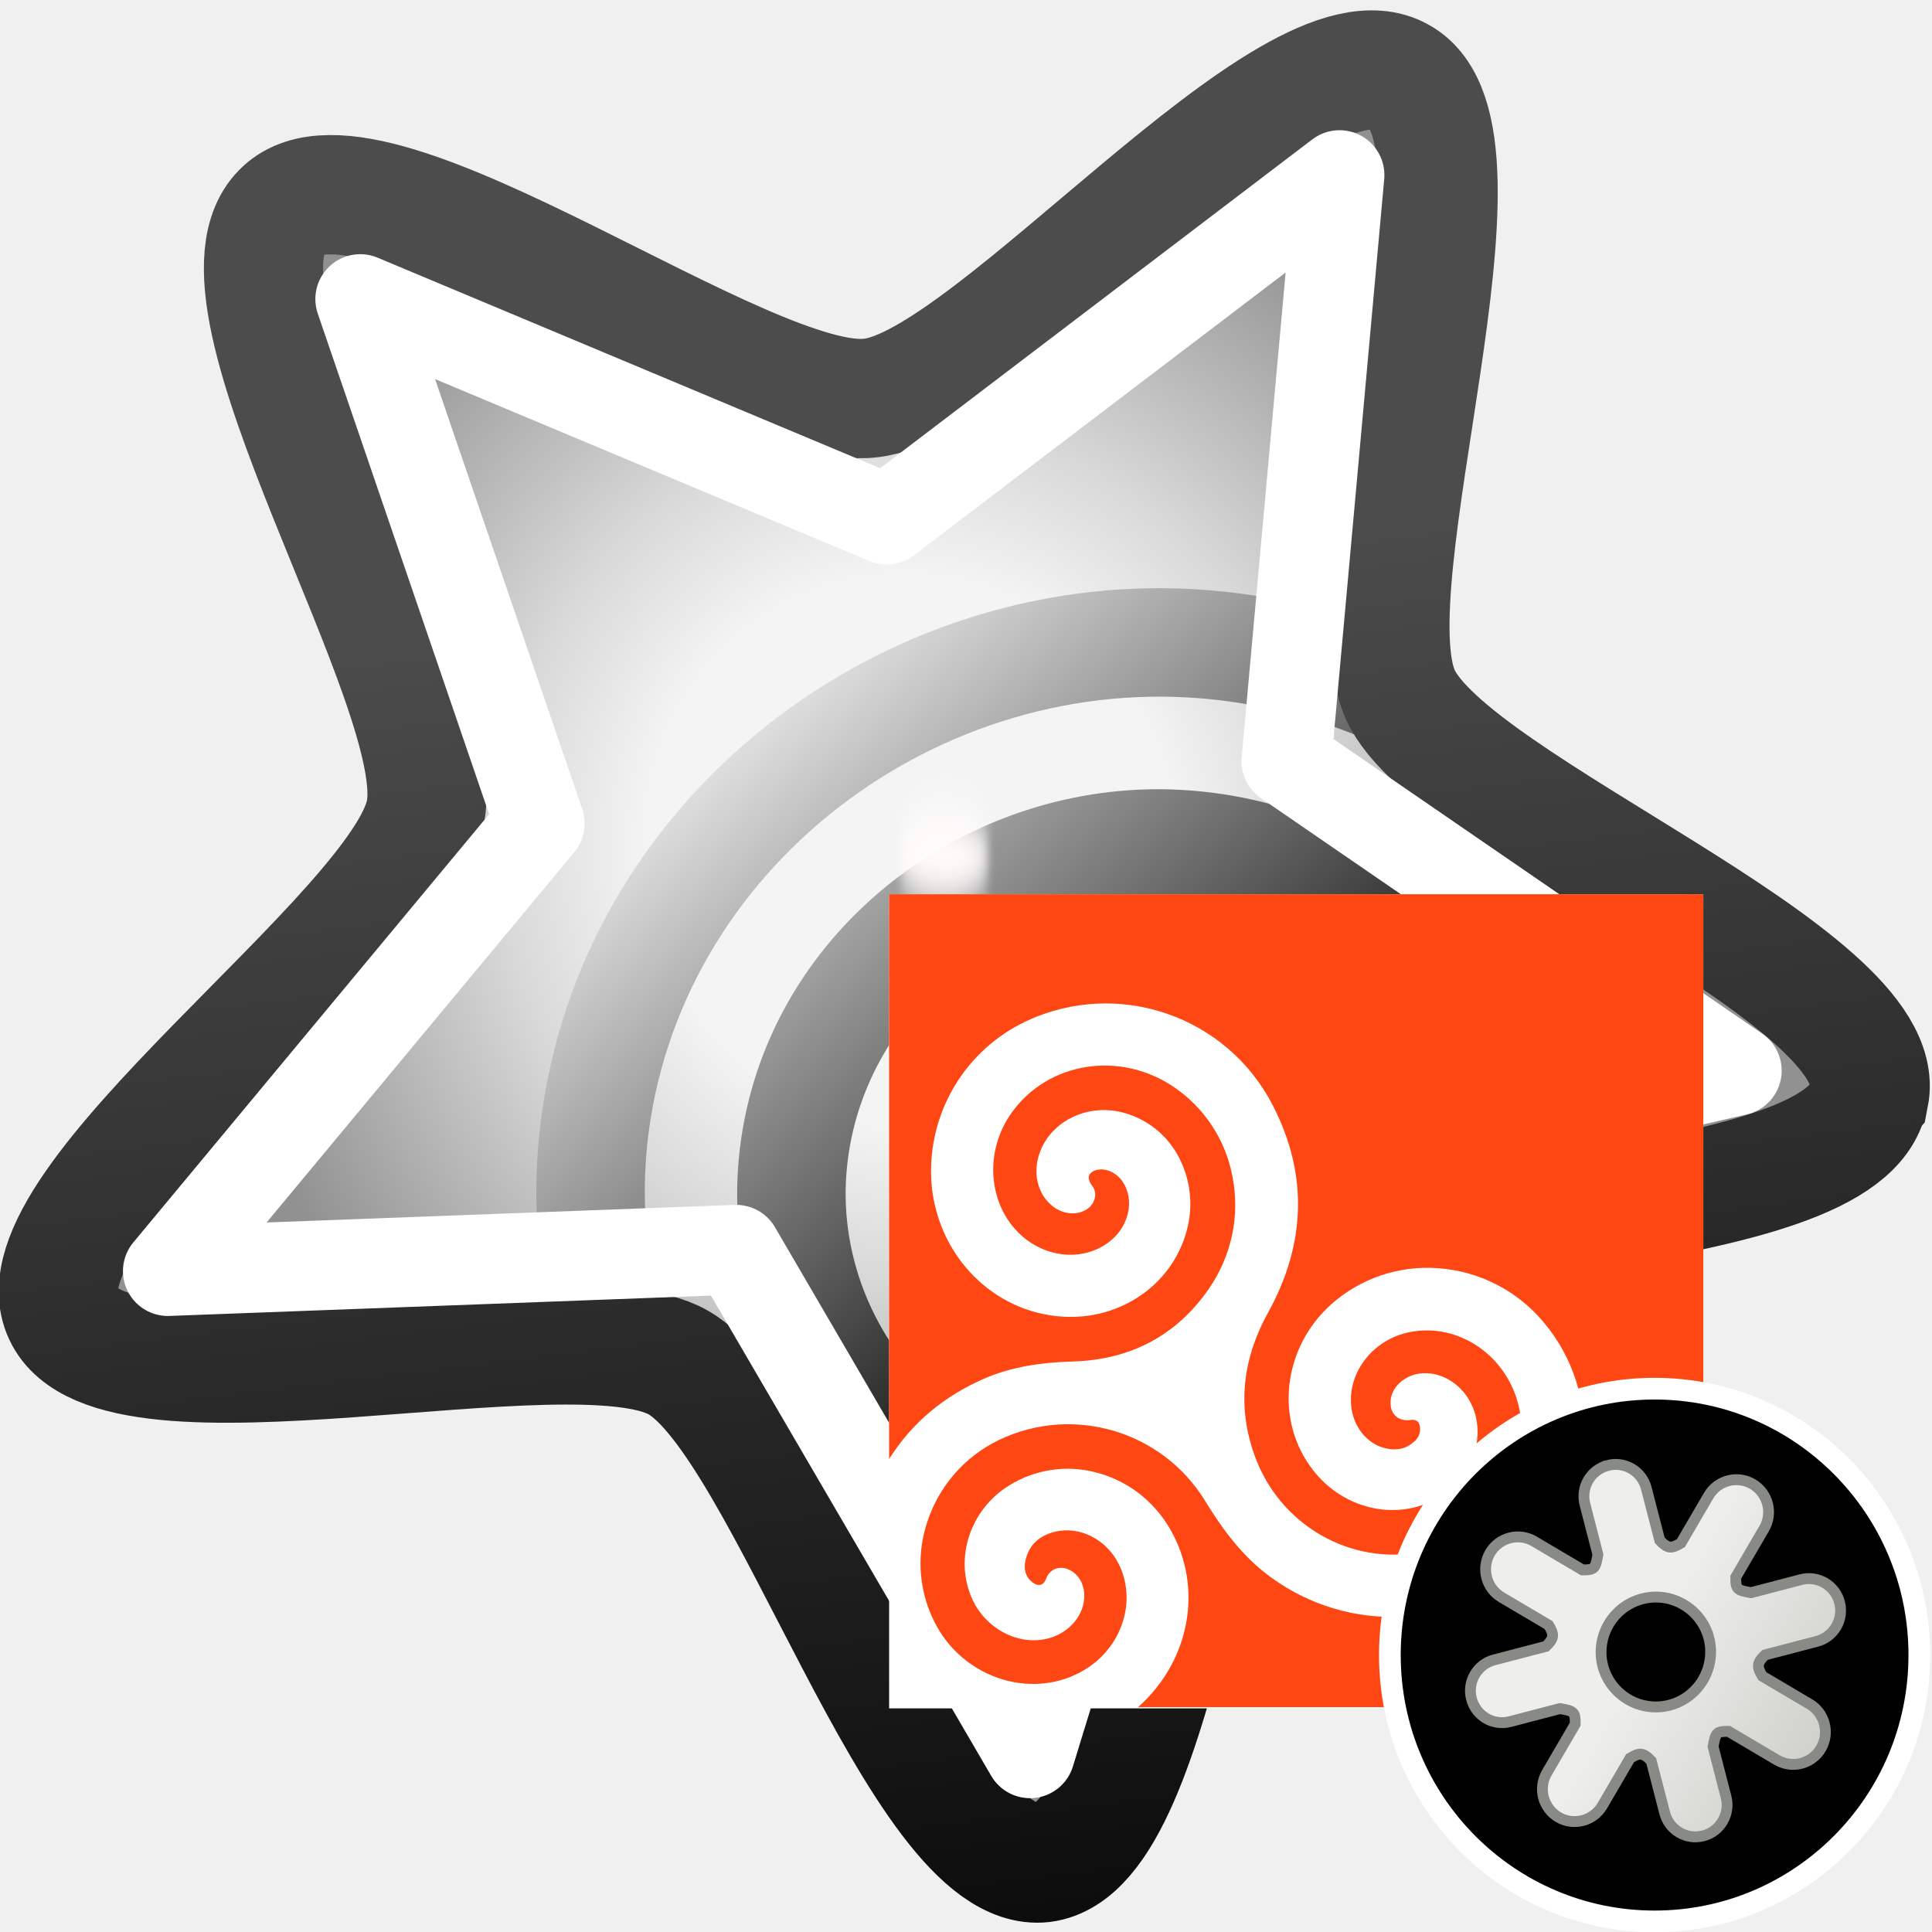
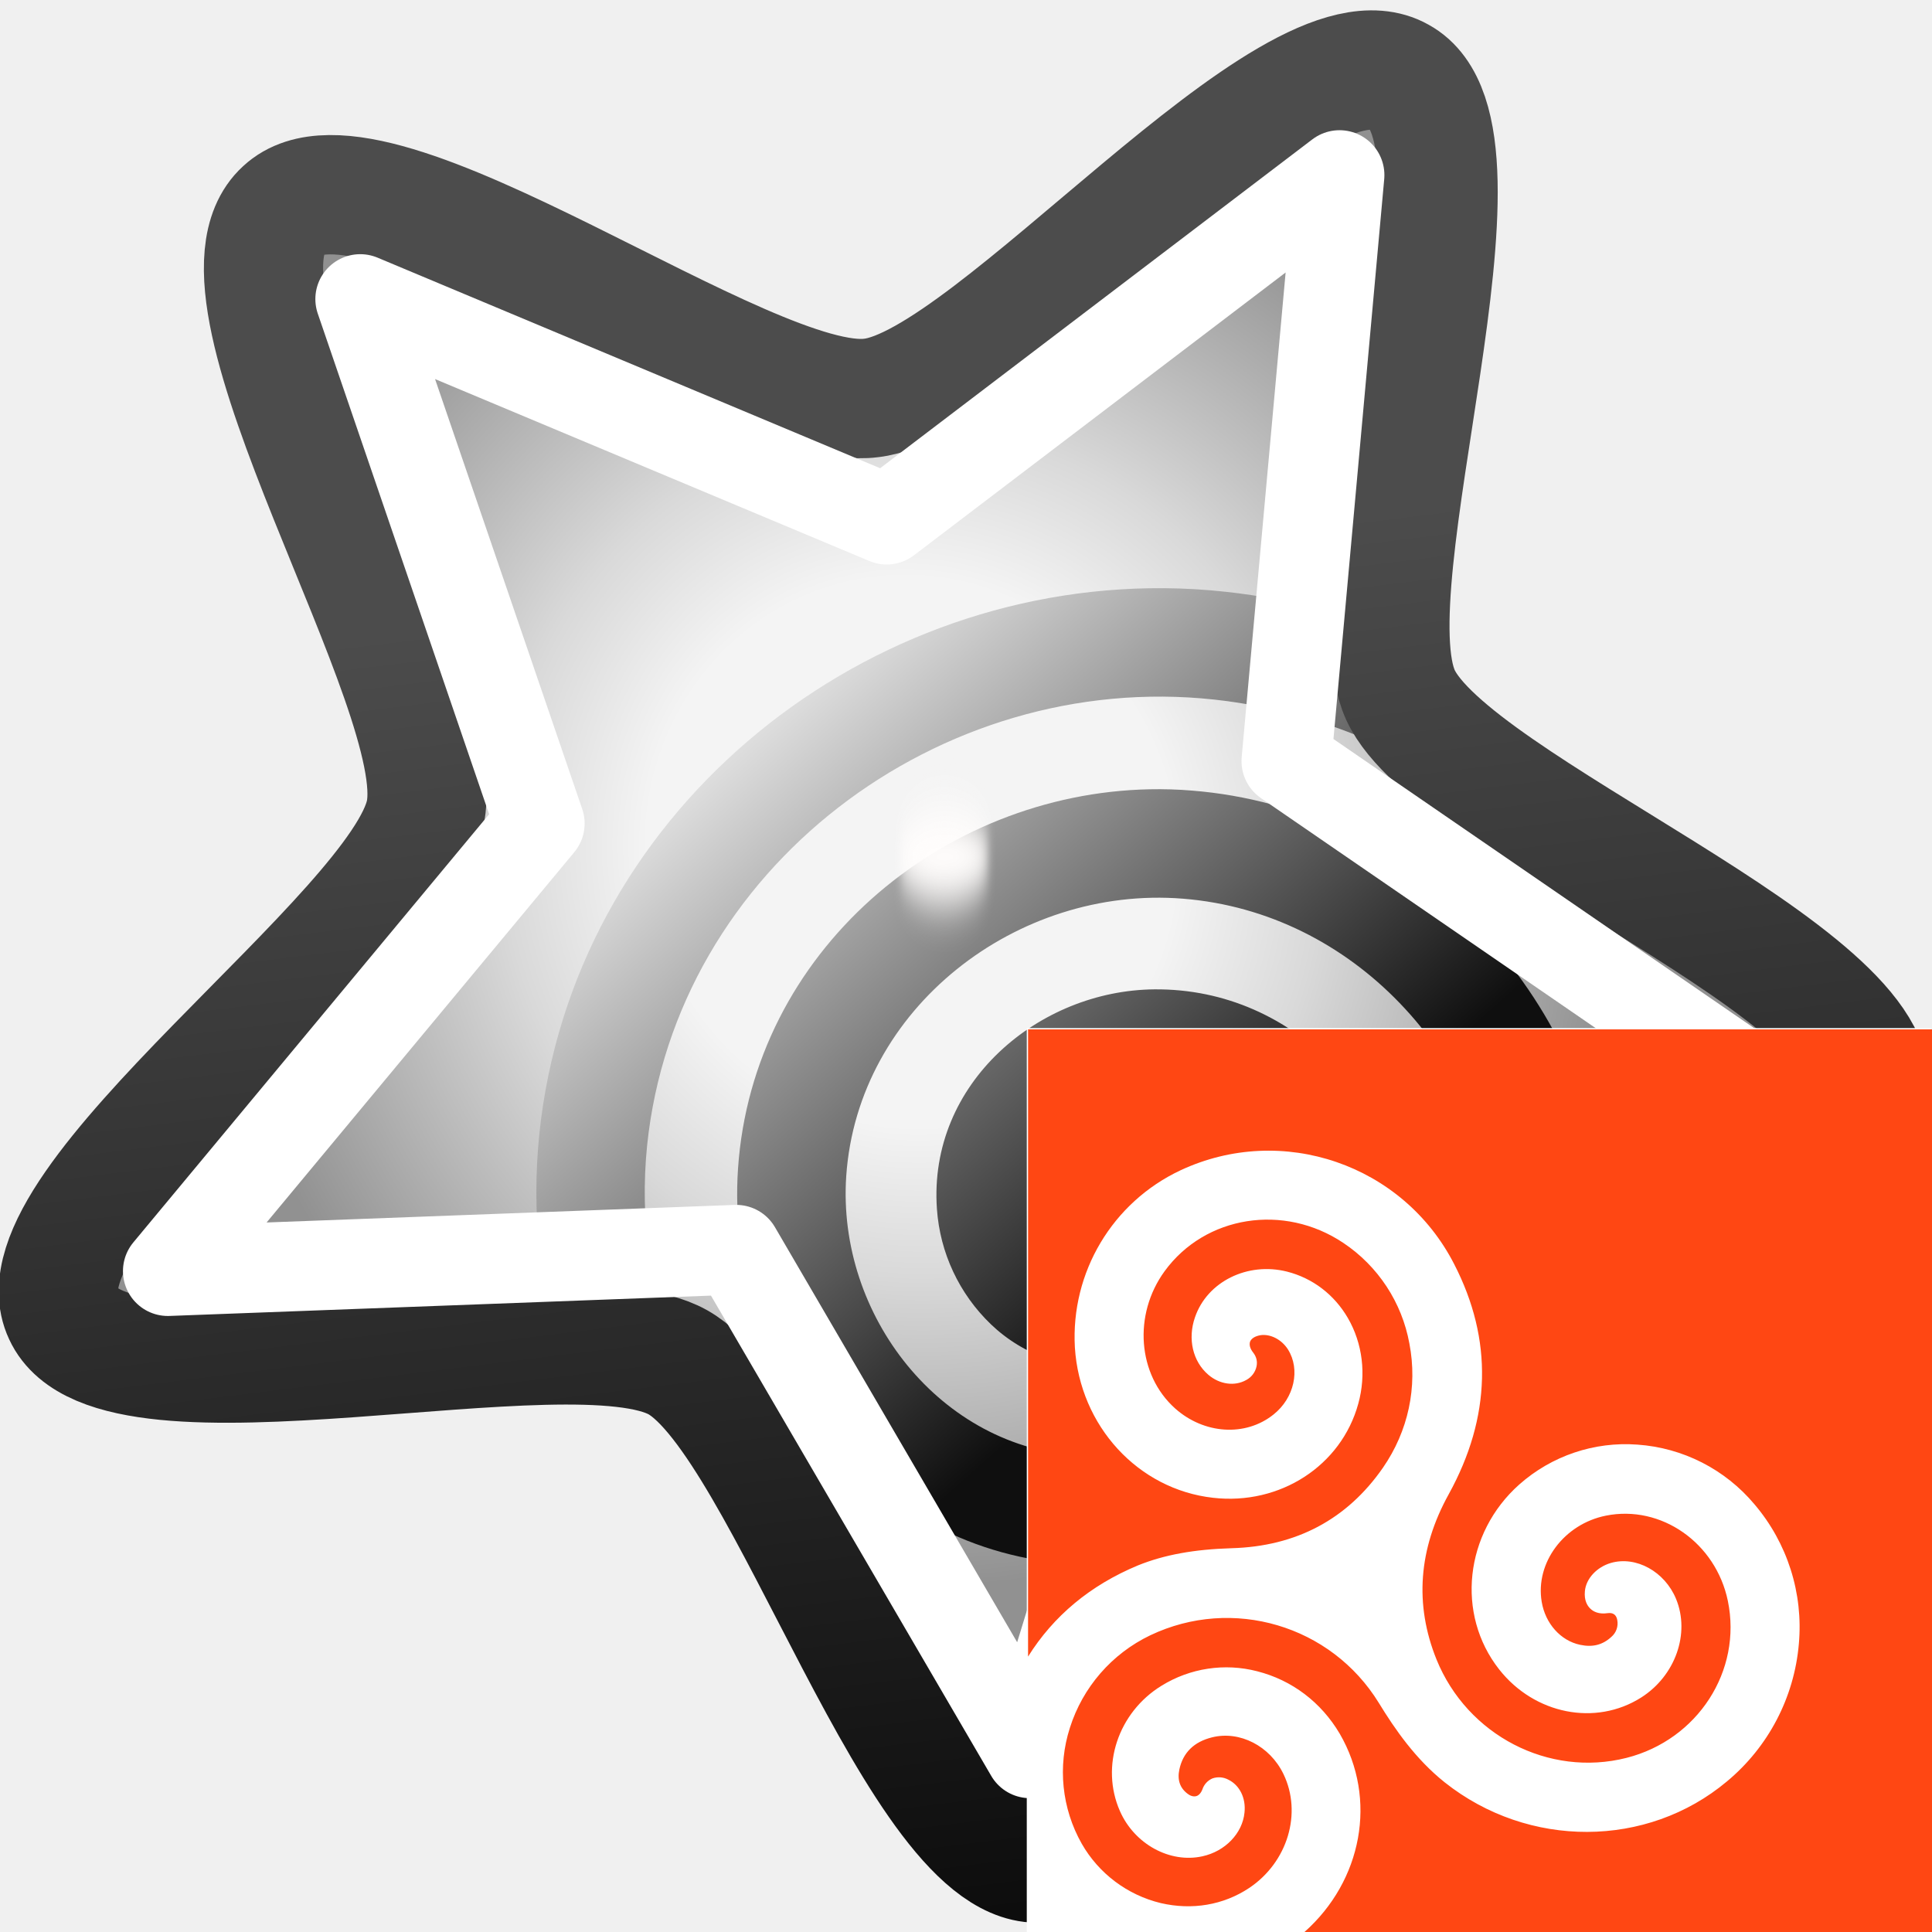
<svg xmlns="http://www.w3.org/2000/svg" xmlns:xlink="http://www.w3.org/1999/xlink" width="48" height="48">
  <defs>
-     <linearGradient id="c">
+     <linearGradient id="d">
      <stop offset="0" stop-color="#0f0f0f" />
      <stop offset="1" stop-color="#e5e5e5" />
    </linearGradient>
    <linearGradient id="a">
      <stop offset="0" stop-color="#4c4c4c" />
      <stop offset="1" stop-color="#0d0d0d" />
    </linearGradient>
-     <linearGradient id="b">
+     <linearGradient id="c">
      <stop offset=".282" stop-color="#f4f4f4" />
      <stop offset=".436" stop-color="#d9d9d9" />
      <stop offset=".754" stop-color="#919191" />
    </linearGradient>
    <linearGradient xlink:href="#a" id="g" x1="5.83" x2="12.91" y1="6.7" y2="13.2" gradientUnits="userSpaceOnUse" />
-     <linearGradient xlink:href="#c" id="f" x1="-31.192" y1="-.936" x2="-24.033" y2="8.223" gradientUnits="userSpaceOnUse" />
-     <linearGradient xlink:href="#d" id="i" x1="7.598" y1="7.681" x2="12.404" y2="12.336" gradientUnits="userSpaceOnUse" gradientTransform="matrix(1.12453 -.29235 .29238 1.1244 47.126 26.974)" />
-     <linearGradient id="d">
-       <stop offset="0" stop-color="#eeeeec" />
-       <stop offset="1" stop-color="#d2d2cc" />
-     </linearGradient>
-     <radialGradient xlink:href="#b" id="e" cx="7.18" cy="8.2" r="6.59" fx="7.18" fy="8.2" gradientTransform="matrix(.9 .5558 -.5314 .8606 5.08 -2.85)" gradientUnits="userSpaceOnUse" />
+     <linearGradient xlink:href="#d" id="f" x1="-31.192" y1="-.936" x2="-24.033" y2="8.223" gradientUnits="userSpaceOnUse" />
+     <radialGradient xlink:href="#c" id="e" cx="7.18" cy="8.2" r="6.59" fx="7.18" fy="8.2" gradientTransform="matrix(.9 .5558 -.5314 .8606 5.08 -2.85)" gradientUnits="userSpaceOnUse" />
    <filter id="h" width="1.832" height="1.832" x="-.416" y="-.416" color-interpolation-filters="sRGB">
      <feGaussianBlur stdDeviation=".13" />
    </filter>
  </defs>
-   <path fill="url(#e)" fill-rule="evenodd" d="M13.51 5.1c.44.77-2.18 2.89-2.29 3.76-.1.88 1.95 3.55 1.36 4.2-.6.64-3.43-1.19-4.3-1.02-.86.17-2.76 2.95-3.56 2.58-.8-.36.07-3.62-.36-4.39C3.93 9.46.69 8.51.8 7.63c.1-.87 3.47-1.05 4.06-1.7.6-.64.51-4.01 1.38-4.18.86-.18 2.07 2.97 2.87 3.34.8.37 3.97-.76 4.4 0z" enable-background="accumulate" overflow="visible" style="marker:none" transform="matrix(2.647 2.2616 -2.267 2.6553 22.22 -16.85)" />
-   <path style="-inkscape-stroke:none" d="M-30.844 9.714c4.98.362 9.761-3.049 10.625-8.13a9.253 9.253 0 0 0-.128-3.705l-1.858-.147a7.524 7.524 0 0 1 .262 3.56c-.753 4.428-5.21 7.344-9.596 6.576a8.72 8.72 0 0 1-2.592-.896.875.875 0 0 0-1.184.36.875.875 0 0 0 .36 1.184c.973.519 2.025.883 3.113 1.074.332.058.666.1.998.124zm.435-3.222c3.359.153 6.563-2.196 7.028-5.673.423-3.16-1.73-6.335-5.016-6.72a5.272 5.272 0 0 0-2.09.183l-1.187 2.758A3.549 3.549 0 0 1-28.6-4.163c2.254.264 3.783 2.518 3.485 4.749-.36 2.69-3.052 4.5-5.713 4.11-2.735-.4-4.675-2.849-4.795-5.526l-1.736.257c.23 3.41 2.72 6.48 6.276 7 .225.033.45.055.674.065zm.137-3.225C-28.413 3.373-26.53 2-26.54-.038a2.845 2.845 0 0 0-.747-1.913c-.478-.524-1.238-.889-2.062-.779a.875.875 0 0 0-.75.981.875.875 0 0 0 .982.753c.218-.029.367.04.537.225.17.186.29.494.291.742.005.916-.947 1.604-1.883 1.55-1.37-.078-2.34-1.459-2.212-2.827l-1.762.26c.008 2.145 1.578 4.182 3.874 4.313zm6.592-8.185-1.752-3.478a8.67 8.67 0 0 0-2.191-.665 8.374 8.374 0 0 0-1.383-.108l-.772 1.798a6.638 6.638 0 0 1 1.871.037c1.708.28 3.168 1.175 4.227 2.416z" transform="matrix(-1.53706 .10068 -.10068 -1.53706 -17.52 32.65)" color="#000" fill="url(#f)" fill-rule="evenodd" />
-   <path fill="none" stroke="url(#g)" stroke-width=".85" d="M13.51 5.1c.44.77-2.18 2.89-2.29 3.76-.1.88 1.95 3.55 1.36 4.2-.6.64-3.43-1.19-4.3-1.02-.86.17-2.76 2.95-3.56 2.58-.8-.36.07-3.62-.36-4.39C3.93 9.46.69 8.51.8 7.63c.1-.87 3.47-1.05 4.06-1.7.6-.64.51-4.01 1.38-4.18.86-.18 2.07 2.97 2.87 3.34.8.37 3.97-.76 4.4 0z" enable-background="accumulate" overflow="visible" style="marker:none" transform="matrix(2.647 2.2616 -2.267 2.6553 22.22 -16.85)" />
+   <path fill="url(#e)" fill-rule="evenodd" d="M13.51 5.1c.44.77-2.18 2.89-2.29 3.76-.1.88 1.95 3.55 1.36 4.2-.6.64-3.43-1.19-4.3-1.02-.86.17-2.76 2.95-3.56 2.58-.8-.36.07-3.62-.36-4.39S.69 8.51.8 7.63c.1-.87 3.47-1.05 4.06-1.7.6-.64.51-4.01 1.38-4.18.86-.18 2.07 2.97 2.87 3.34s3.97-.76 4.4 0z" enable-background="accumulate" overflow="visible" style="marker:none" transform="matrix(2.647 2.2616 -2.267 2.6553 22.22 -16.85)" />
+   <path style="-inkscape-stroke:none" d="M-30.844 9.714c4.98.362 9.761-3.049 10.625-8.13a9.3 9.3 0 0 0-.128-3.705l-1.858-.147a7.5 7.5 0 0 1 .262 3.56c-.753 4.428-5.21 7.344-9.596 6.576a8.7 8.7 0 0 1-2.592-.896.875.875 0 0 0-1.184.36.875.875 0 0 0 .36 1.184c.973.519 2.025.883 3.113 1.074q.499.088.998.124m.435-3.222c3.359.153 6.563-2.196 7.028-5.673.423-3.16-1.73-6.335-5.016-6.72a5.3 5.3 0 0 0-2.09.183l-1.187 2.758A3.55 3.55 0 0 1-28.6-4.163c2.254.264 3.783 2.518 3.485 4.749-.36 2.69-3.052 4.5-5.713 4.11-2.735-.4-4.675-2.849-4.795-5.526l-1.736.257c.23 3.41 2.72 6.48 6.276 7q.338.05.674.065m.137-3.225C-28.413 3.373-26.53 2-26.54-.038a2.85 2.85 0 0 0-.747-1.913c-.478-.524-1.238-.889-2.062-.779a.875.875 0 0 0-.75.981.875.875 0 0 0 .982.753c.218-.029.367.04.537.225.17.186.29.494.291.742.005.916-.947 1.604-1.883 1.55-1.37-.078-2.34-1.459-2.212-2.827l-1.762.26c.008 2.145 1.578 4.182 3.874 4.313m6.592-8.185-1.752-3.478a8.7 8.7 0 0 0-2.191-.665 8.4 8.4 0 0 0-1.383-.108l-.772 1.798a6.6 6.6 0 0 1 1.871.037c1.708.28 3.168 1.175 4.227 2.416" transform="rotate(176.253 -9.294 16.038)scale(1.54036)" color="#000" fill="url(#f)" fill-rule="evenodd" />
+   <path fill="none" stroke="url(#g)" stroke-width=".85" d="M13.51 5.1c.44.77-2.18 2.89-2.29 3.76-.1.88 1.95 3.55 1.36 4.2-.6.64-3.43-1.19-4.3-1.02-.86.17-2.76 2.95-3.56 2.58-.8-.36.07-3.62-.36-4.39S.69 8.51.8 7.63c.1-.87 3.47-1.05 4.06-1.7.6-.64.51-4.01 1.38-4.18.86-.18 2.07 2.97 2.87 3.34s3.97-.76 4.4 0z" enable-background="accumulate" overflow="visible" style="marker:none" transform="matrix(2.647 2.2616 -2.267 2.6553 22.22 -16.85)" />
  <path fill="none" stroke="#fff" stroke-linejoin="round" stroke-width="2.23" d="m43.15 26.6-13.29 3.06-4.27 13.9-7.3-12.51-14.12.53 9.24-11.12L8.95 7.43l13.08 5.48 11.25-8.56-1.32 14.56Z" enable-background="accumulate" overflow="visible" style="marker:none" />
-   <path fill="#fffdfc" fill-rule="evenodd" d="M8.5 7.99a.37.37 0 0 1-.38.37.37.37 0 0 1-.37-.37.37.37 0 0 1 .37-.38.37.37 0 0 1 .37.37" filter="url(#h)" transform="rotate(36.96 28.44 21) scale(3.0331)" />
-   <path fill="#fff" paint-order="stroke fill markers" d="M22.09 22.217h20.228v20.227H22.09z" />
-   <path class="st0" d="M22.09 22.217V36.25c.567-.906 1.387-1.594 2.46-2.04.587-.237 1.255-.359 2.095-.384 1.447-.04 2.586-.648 3.386-1.802.566-.82.779-1.806.592-2.778a3.45 3.45 0 0 0-1.478-2.252c-1.33-.89-3.092-.612-3.998.633-.708.971-.607 2.317.233 3.071.648.577 1.574.638 2.201.137.466-.37.608-1.007.324-1.457-.141-.223-.39-.35-.612-.32-.122.02-.203.072-.233.142-.025.071-.005.157.071.253.07.092.096.198.07.31a.458.458 0 0 1-.227.298c-.258.146-.597.1-.85-.117-.35-.298-.466-.804-.299-1.285.274-.8 1.18-1.245 2.06-1.022a2.194 2.194 0 0 1 1.361 1.037 2.5 2.5 0 0 1 .233 1.918c-.38 1.387-1.75 2.277-3.249 2.105-1.675-.187-2.98-1.604-3.092-3.365a4.12 4.12 0 0 1 2.363-3.963 4.663 4.663 0 0 1 6.124 2.1c.87 1.69.83 3.422-.122 5.147-.678 1.225-.769 2.47-.273 3.7.688 1.695 2.51 2.641 4.251 2.201 1.594-.405 2.591-1.948 2.267-3.512-.268-1.3-1.493-2.156-2.728-1.908-.936.187-1.583 1.053-1.437 1.928.081.486.425.87.86.962.284.06.507 0 .699-.177a.397.397 0 0 0 .132-.38c-.02-.116-.097-.167-.213-.152-.202.03-.324-.035-.39-.101-.065-.06-.141-.182-.121-.39.025-.283.268-.541.582-.632.562-.162 1.204.192 1.457.804.32.775-.015 1.721-.78 2.207-1.021.648-2.388.374-3.177-.628-.972-1.234-.774-3.051.45-4.14a3.585 3.585 0 0 1 2.642-.89 3.752 3.752 0 0 1 2.621 1.336 4.237 4.237 0 0 1 .992 3.122 4.507 4.507 0 0 1-1.61 3.077c-1.785 1.498-4.442 1.508-6.315.02-.653-.52-1.113-1.189-1.472-1.776a3.99 3.99 0 0 0-5.117-1.513 3.45 3.45 0 0 0-1.796 2.07 3.233 3.233 0 0 0 .263 2.591 2.791 2.791 0 0 0 1.771 1.331c.699.162 1.402.046 1.979-.34.86-.576 1.19-1.674.764-2.55-.304-.627-.977-.971-1.594-.82-.41.102-.653.345-.734.72-.05.237.015.42.187.546.046.035.122.07.193.05.055-.015.106-.07.136-.152a.409.409 0 0 1 .223-.242.44.44 0 0 1 .354.025c.253.121.4.41.365.739-.046.46-.43.865-.942.976-.728.162-1.523-.273-1.847-1.012-.44-1.002-.04-2.206.931-2.803a2.756 2.756 0 0 1 2.141-.324c.78.197 1.432.693 1.847 1.397.85 1.462.501 3.294-.79 4.438h14.044V22.217Z" fill="#ff4713" />
-   <ellipse ry="6.618" rx="6.577" cy="41.119" cx="41.108" style="marker:none" color="#000" overflow="visible" stroke="#fff" stroke-width=".539" enable-background="accumulate" />
-   <g color="#000">
-     <path style="marker:none" d="M60.644 33.586a2.176 2.176 0 1 1-4.21 1.095 2.176 2.176 0 0 1 4.21-1.095zM56.64 26.83a1.255 1.255 0 0 0-.9 1.533l.514 1.978c-.045.235-.07.448-.186.536-.092.07-.254.073-.428.07l-1.918-1.125a1.282 1.282 0 0 0-1.75.455 1.281 1.281 0 0 0 .455 1.75l1.87 1.097c.104.168.173.321.156.447-.017.126-.117.259-.263.393l-2.054.534a1.255 1.255 0 0 0-.901 1.534c.175.675.86 1.076 1.534.901l1.978-.514c.235.044.448.07.536.185.07.093.072.254.07.429l-1.126 1.917a1.281 1.281 0 0 0 .455 1.75 1.282 1.282 0 0 0 1.75-.455l1.098-1.87c.168-.104.321-.173.447-.156.126.017.259.117.393.263l.535 2.054c.175.675.86 1.076 1.534.9a1.255 1.255 0 0 0 .9-1.533l-.514-1.978c.044-.235.07-.447.186-.536.092-.07.254-.072.428-.07l1.917 1.126a1.281 1.281 0 0 0 1.75-.455 1.281 1.281 0 0 0-.455-1.75l-1.869-1.098c-.104-.167-.174-.32-.157-.446.017-.127.118-.26.264-.394l2.054-.534a1.255 1.255 0 0 0 .9-1.534 1.255 1.255 0 0 0-1.533-.9l-1.978.514c-.235-.044-.448-.07-.536-.186-.07-.092-.073-.254-.07-.428l1.125-1.917a1.281 1.281 0 0 0-.455-1.75 1.282 1.282 0 0 0-1.75.455l-1.098 1.87c-.167.103-.32.173-.446.156-.127-.017-.26-.118-.394-.263l-.534-2.055a1.255 1.255 0 0 0-1.534-.9z" overflow="visible" fill="none" stroke="#000" stroke-width=".859" enable-background="accumulate" transform="matrix(.62607 0 0 .62996 4.585 19.821)" />
-     <path d="M60.479 33.088a2.176 2.176 0 1 1-4.211 1.095 2.176 2.176 0 0 1 4.21-1.095zm-4.005-6.756a1.255 1.255 0 0 0-.901 1.534l.514 1.978c-.044.234-.07.447-.185.535-.093.07-.254.073-.429.071l-1.917-1.126a1.282 1.282 0 0 0-1.75.455 1.281 1.281 0 0 0 .455 1.75l1.87 1.098c.103.167.173.32.156.446-.017.126-.118.26-.263.394L51.969 34a1.255 1.255 0 0 0-.9 1.533c.175.675.859 1.077 1.533.901l1.979-.514c.234.044.447.07.535.186.07.092.073.253.071.428l-1.126 1.917a1.281 1.281 0 0 0 .455 1.75 1.281 1.281 0 0 0 1.75-.455l1.098-1.87c.167-.103.32-.173.447-.156.126.017.258.118.393.263l.534 2.054c.175.675.86 1.076 1.534.901a1.255 1.255 0 0 0 .9-1.534l-.513-1.978c.044-.234.07-.447.185-.535.093-.07.254-.073.429-.071l1.917 1.126a1.282 1.282 0 0 0 1.75-.455 1.281 1.281 0 0 0-.455-1.75l-1.87-1.098c-.104-.167-.173-.32-.156-.446.017-.127.117-.26.263-.394l2.054-.534a1.255 1.255 0 0 0 .901-1.534 1.255 1.255 0 0 0-1.534-.9l-1.978.514c-.235-.044-.447-.07-.536-.186-.07-.092-.072-.253-.07-.428l1.126-1.917a1.281 1.281 0 0 0-.455-1.75 1.281 1.281 0 0 0-1.75.455l-1.098 1.87c-.168.103-.321.173-.447.156-.126-.017-.259-.118-.393-.263l-.534-2.054a1.255 1.255 0 0 0-1.534-.901z" style="marker:none" overflow="visible" fill="url(#i)" fill-rule="evenodd" stroke="#888a85" stroke-width=".429" enable-background="accumulate" transform="matrix(.62607 0 0 .62996 4.585 19.821)" />
-   </g>
+   <path fill="#fffdfc" fill-rule="evenodd" d="M8.5 7.99a.37.37 0 0 1-.38.37.37.37 0 0 1-.37-.37.37.37 0 0 1 .37-.38.37.37 0 0 1 .37.37" filter="url(#h)" transform="rotate(36.96 28.44 21)scale(3.0331)" />
+   <path fill="#fff" paint-order="stroke fill markers" d="M25.51 25.543h22.46v22.46H25.51z" />
+   <path class="st0" d="M25.542 25.575v15.582c.63-1.006 1.54-1.77 2.73-2.265.653-.264 1.394-.399 2.327-.427 1.607-.045 2.871-.719 3.76-2 .629-.91.865-2.006.657-3.085a3.83 3.83 0 0 0-1.641-2.5c-1.478-.99-3.433-.68-4.44.702-.786 1.079-.674 2.573.26 3.41.719.641 1.747.709 2.444.152.517-.41.674-1.118.36-1.618-.158-.247-.433-.388-.68-.354-.136.023-.225.079-.26.157-.027.08-.005.175.08.281.078.102.106.22.078.343a.5.5 0 0 1-.253.332c-.286.163-.663.112-.944-.13-.387-.331-.517-.893-.331-1.427.303-.888 1.309-1.382 2.287-1.135.64.163 1.174.573 1.511 1.152.366.63.461 1.405.259 2.13-.422 1.54-1.944 2.528-3.608 2.337-1.86-.208-3.31-1.781-3.433-3.736a4.575 4.575 0 0 1 2.624-4.4 5.177 5.177 0 0 1 6.8 2.332c.966 1.876.92 3.798-.135 5.714-.753 1.36-.855 2.743-.304 4.108.764 1.882 2.787 2.933 4.72 2.444 1.77-.45 2.877-2.163 2.518-3.9-.298-1.443-1.658-2.393-3.03-2.118-1.039.208-1.758 1.169-1.595 2.141.09.54.472.967.955 1.068.315.067.562 0 .776-.197a.44.44 0 0 0 .146-.421c-.023-.13-.107-.186-.236-.169-.225.034-.36-.04-.433-.112-.073-.068-.157-.203-.135-.433.028-.315.298-.601.646-.702.624-.18 1.338.213 1.619.893.354.86-.017 1.91-.866 2.45-1.135.72-2.652.416-3.528-.697-1.08-1.37-.86-3.388.5-4.596a3.98 3.98 0 0 1 2.933-.99 4.17 4.17 0 0 1 2.91 1.484 4.7 4.7 0 0 1 1.102 3.467 5 5 0 0 1-1.787 3.417c-1.983 1.663-4.934 1.674-7.013.022-.725-.579-1.236-1.32-1.635-1.972a4.43 4.43 0 0 0-5.68-1.68 3.83 3.83 0 0 0-1.996 2.298 3.6 3.6 0 0 0 .293 2.877 3.1 3.1 0 0 0 1.966 1.478c.776.18 1.557.05 2.197-.377.956-.64 1.32-1.86.849-2.832-.337-.696-1.085-1.079-1.77-.91-.455.112-.725.382-.815.798-.056.264.017.466.208.607.05.04.135.079.213.056.062-.017.118-.079.152-.169a.45.45 0 0 1 .247-.27.49.49 0 0 1 .394.029c.28.135.444.455.404.82-.05.512-.477.961-1.045 1.085-.809.18-1.691-.304-2.05-1.124-.49-1.113-.046-2.45 1.033-3.113a3.06 3.06 0 0 1 2.377-.36c.865.22 1.59.77 2.051 1.551.944 1.624.556 3.658-.877 4.928h15.594V25.575Z" fill="#ff4713" />
</svg>
